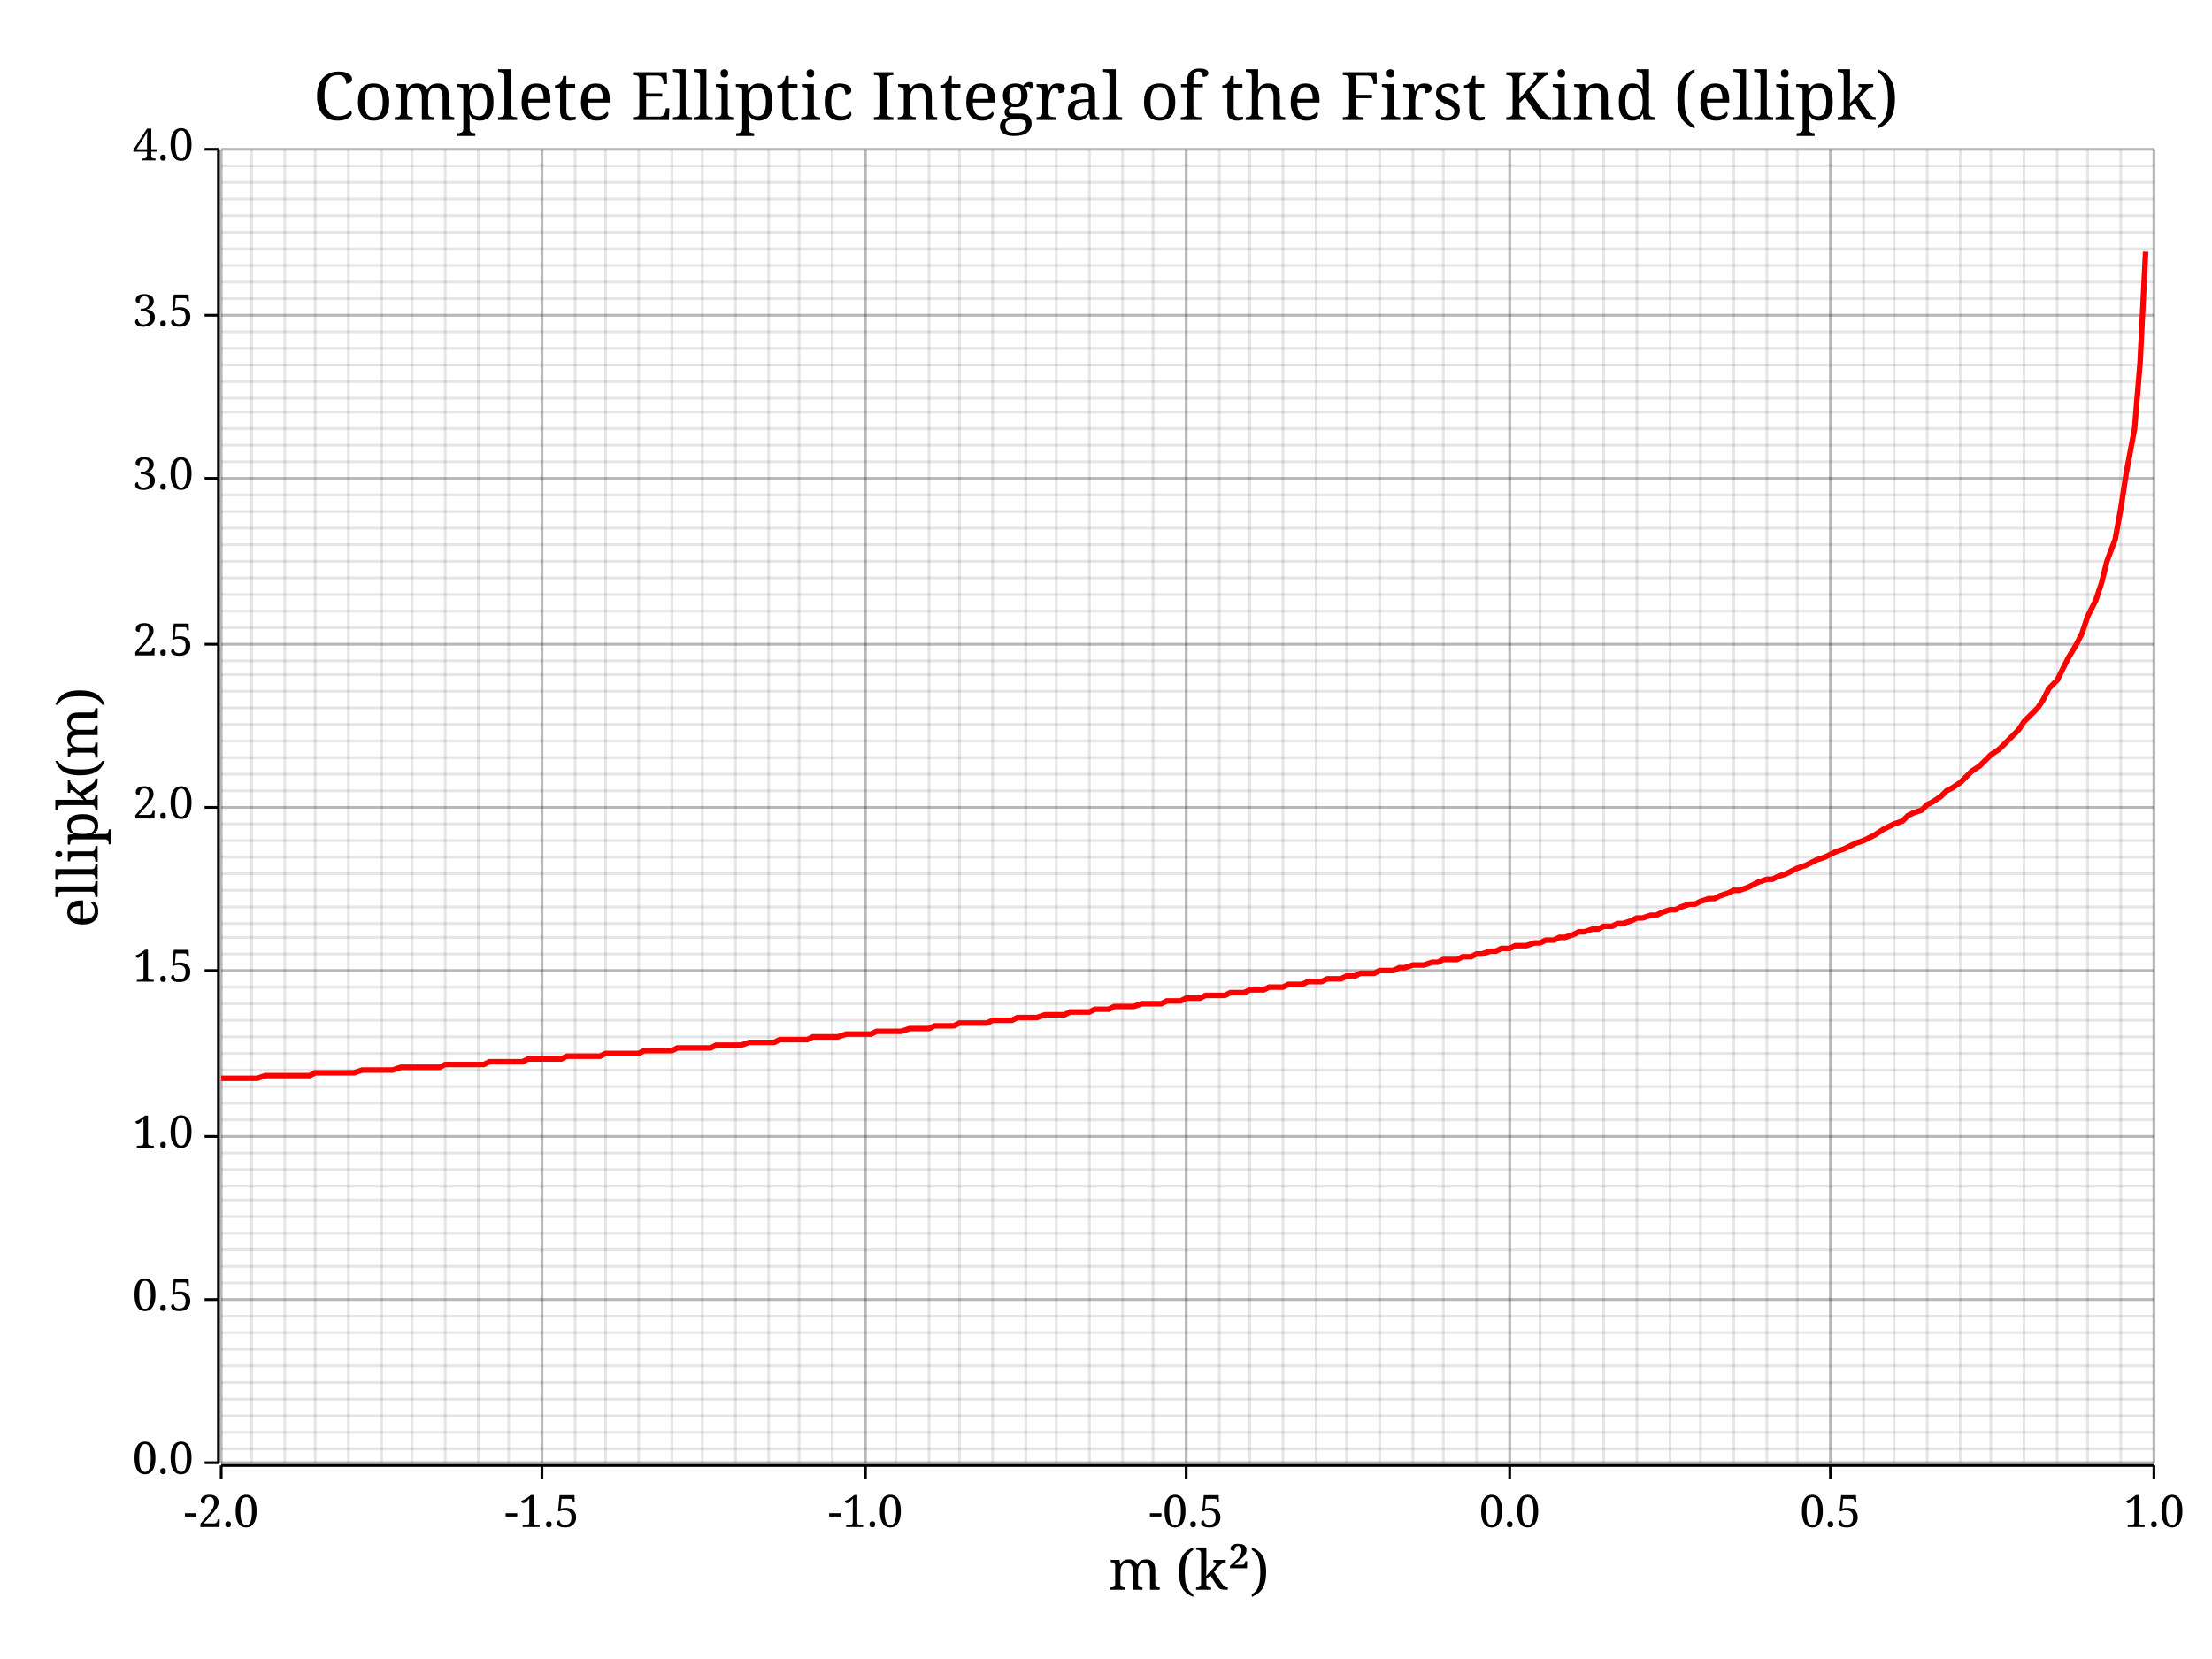
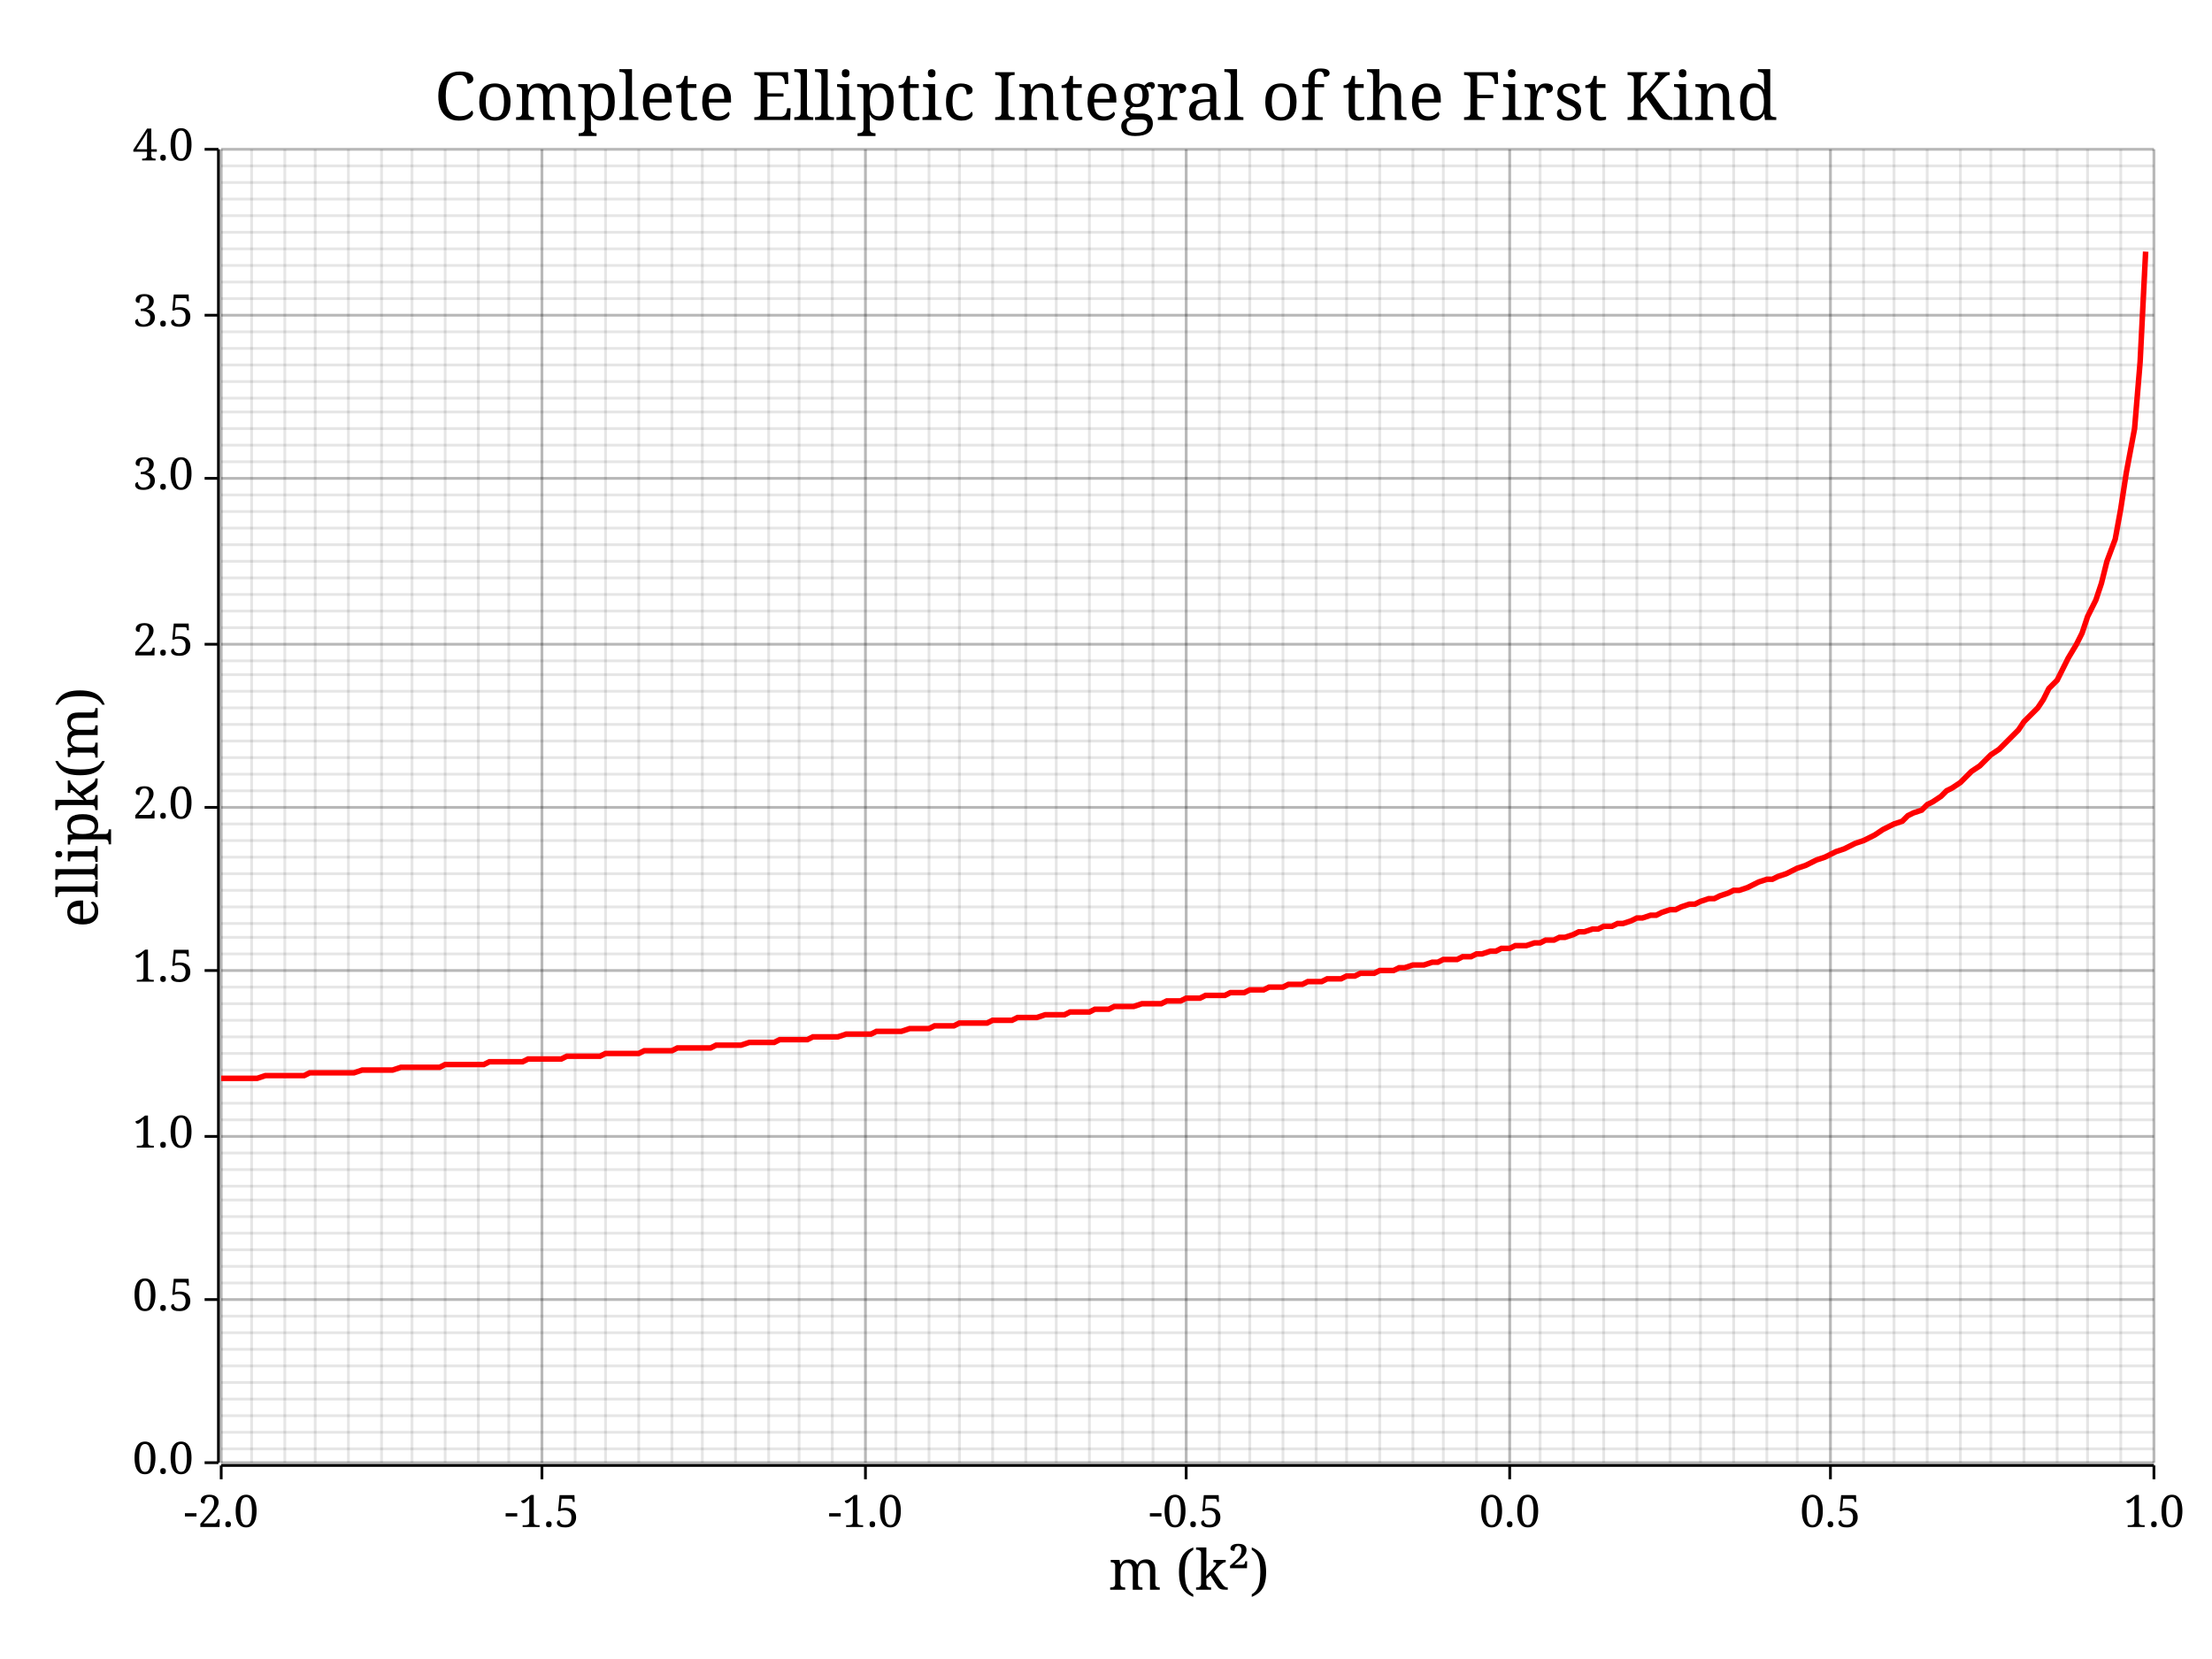
<svg xmlns="http://www.w3.org/2000/svg" width="800" height="600" viewBox="0 0 800 600">
  <rect x="0" y="0" width="800" height="600" opacity="1" fill="#FFFFFF" stroke="none" />
  <text x="400" y="25" dy="0.76em" text-anchor="middle" font-family="serif" font-size="24.194" opacity="1" fill="#000000">
- Complete Elliptic Integral of the First Kind (ellipk)
+ Complete Elliptic Integral of the First Kind
</text>
  <line opacity="0.1" stroke="#000000" stroke-width="1" x1="80" y1="529" x2="80" y2="54" />
  <line opacity="0.1" stroke="#000000" stroke-width="1" x1="91" y1="529" x2="91" y2="54" />
  <line opacity="0.1" stroke="#000000" stroke-width="1" x1="103" y1="529" x2="103" y2="54" />
  <line opacity="0.1" stroke="#000000" stroke-width="1" x1="114" y1="529" x2="114" y2="54" />
  <line opacity="0.1" stroke="#000000" stroke-width="1" x1="126" y1="529" x2="126" y2="54" />
  <line opacity="0.1" stroke="#000000" stroke-width="1" x1="138" y1="529" x2="138" y2="54" />
  <line opacity="0.1" stroke="#000000" stroke-width="1" x1="149" y1="529" x2="149" y2="54" />
  <line opacity="0.1" stroke="#000000" stroke-width="1" x1="161" y1="529" x2="161" y2="54" />
  <line opacity="0.1" stroke="#000000" stroke-width="1" x1="173" y1="529" x2="173" y2="54" />
  <line opacity="0.1" stroke="#000000" stroke-width="1" x1="184" y1="529" x2="184" y2="54" />
  <line opacity="0.1" stroke="#000000" stroke-width="1" x1="196" y1="529" x2="196" y2="54" />
  <line opacity="0.1" stroke="#000000" stroke-width="1" x1="208" y1="529" x2="208" y2="54" />
  <line opacity="0.1" stroke="#000000" stroke-width="1" x1="219" y1="529" x2="219" y2="54" />
  <line opacity="0.1" stroke="#000000" stroke-width="1" x1="231" y1="529" x2="231" y2="54" />
  <line opacity="0.1" stroke="#000000" stroke-width="1" x1="243" y1="529" x2="243" y2="54" />
  <line opacity="0.1" stroke="#000000" stroke-width="1" x1="254" y1="529" x2="254" y2="54" />
  <line opacity="0.1" stroke="#000000" stroke-width="1" x1="266" y1="529" x2="266" y2="54" />
  <line opacity="0.1" stroke="#000000" stroke-width="1" x1="278" y1="529" x2="278" y2="54" />
  <line opacity="0.1" stroke="#000000" stroke-width="1" x1="289" y1="529" x2="289" y2="54" />
  <line opacity="0.1" stroke="#000000" stroke-width="1" x1="301" y1="529" x2="301" y2="54" />
  <line opacity="0.1" stroke="#000000" stroke-width="1" x1="313" y1="529" x2="313" y2="54" />
  <line opacity="0.1" stroke="#000000" stroke-width="1" x1="324" y1="529" x2="324" y2="54" />
  <line opacity="0.1" stroke="#000000" stroke-width="1" x1="336" y1="529" x2="336" y2="54" />
  <line opacity="0.1" stroke="#000000" stroke-width="1" x1="347" y1="529" x2="347" y2="54" />
  <line opacity="0.1" stroke="#000000" stroke-width="1" x1="359" y1="529" x2="359" y2="54" />
  <line opacity="0.1" stroke="#000000" stroke-width="1" x1="371" y1="529" x2="371" y2="54" />
  <line opacity="0.1" stroke="#000000" stroke-width="1" x1="382" y1="529" x2="382" y2="54" />
  <line opacity="0.1" stroke="#000000" stroke-width="1" x1="394" y1="529" x2="394" y2="54" />
  <line opacity="0.1" stroke="#000000" stroke-width="1" x1="406" y1="529" x2="406" y2="54" />
  <line opacity="0.1" stroke="#000000" stroke-width="1" x1="417" y1="529" x2="417" y2="54" />
  <line opacity="0.1" stroke="#000000" stroke-width="1" x1="429" y1="529" x2="429" y2="54" />
  <line opacity="0.1" stroke="#000000" stroke-width="1" x1="441" y1="529" x2="441" y2="54" />
  <line opacity="0.1" stroke="#000000" stroke-width="1" x1="452" y1="529" x2="452" y2="54" />
  <line opacity="0.1" stroke="#000000" stroke-width="1" x1="464" y1="529" x2="464" y2="54" />
  <line opacity="0.1" stroke="#000000" stroke-width="1" x1="476" y1="529" x2="476" y2="54" />
  <line opacity="0.1" stroke="#000000" stroke-width="1" x1="487" y1="529" x2="487" y2="54" />
  <line opacity="0.1" stroke="#000000" stroke-width="1" x1="499" y1="529" x2="499" y2="54" />
  <line opacity="0.1" stroke="#000000" stroke-width="1" x1="511" y1="529" x2="511" y2="54" />
  <line opacity="0.1" stroke="#000000" stroke-width="1" x1="522" y1="529" x2="522" y2="54" />
  <line opacity="0.1" stroke="#000000" stroke-width="1" x1="534" y1="529" x2="534" y2="54" />
  <line opacity="0.1" stroke="#000000" stroke-width="1" x1="546" y1="529" x2="546" y2="54" />
  <line opacity="0.1" stroke="#000000" stroke-width="1" x1="557" y1="529" x2="557" y2="54" />
  <line opacity="0.1" stroke="#000000" stroke-width="1" x1="569" y1="529" x2="569" y2="54" />
  <line opacity="0.1" stroke="#000000" stroke-width="1" x1="580" y1="529" x2="580" y2="54" />
  <line opacity="0.1" stroke="#000000" stroke-width="1" x1="592" y1="529" x2="592" y2="54" />
  <line opacity="0.1" stroke="#000000" stroke-width="1" x1="604" y1="529" x2="604" y2="54" />
  <line opacity="0.1" stroke="#000000" stroke-width="1" x1="615" y1="529" x2="615" y2="54" />
  <line opacity="0.1" stroke="#000000" stroke-width="1" x1="627" y1="529" x2="627" y2="54" />
  <line opacity="0.1" stroke="#000000" stroke-width="1" x1="639" y1="529" x2="639" y2="54" />
  <line opacity="0.1" stroke="#000000" stroke-width="1" x1="650" y1="529" x2="650" y2="54" />
  <line opacity="0.1" stroke="#000000" stroke-width="1" x1="662" y1="529" x2="662" y2="54" />
  <line opacity="0.1" stroke="#000000" stroke-width="1" x1="674" y1="529" x2="674" y2="54" />
  <line opacity="0.1" stroke="#000000" stroke-width="1" x1="685" y1="529" x2="685" y2="54" />
  <line opacity="0.1" stroke="#000000" stroke-width="1" x1="697" y1="529" x2="697" y2="54" />
  <line opacity="0.1" stroke="#000000" stroke-width="1" x1="709" y1="529" x2="709" y2="54" />
  <line opacity="0.1" stroke="#000000" stroke-width="1" x1="720" y1="529" x2="720" y2="54" />
  <line opacity="0.1" stroke="#000000" stroke-width="1" x1="732" y1="529" x2="732" y2="54" />
  <line opacity="0.1" stroke="#000000" stroke-width="1" x1="744" y1="529" x2="744" y2="54" />
  <line opacity="0.1" stroke="#000000" stroke-width="1" x1="755" y1="529" x2="755" y2="54" />
  <line opacity="0.1" stroke="#000000" stroke-width="1" x1="767" y1="529" x2="767" y2="54" />
  <line opacity="0.1" stroke="#000000" stroke-width="1" x1="779" y1="529" x2="779" y2="54" />
  <line opacity="0.1" stroke="#000000" stroke-width="1" x1="80" y1="529" x2="779" y2="529" />
  <line opacity="0.1" stroke="#000000" stroke-width="1" x1="80" y1="524" x2="779" y2="524" />
  <line opacity="0.1" stroke="#000000" stroke-width="1" x1="80" y1="518" x2="779" y2="518" />
  <line opacity="0.1" stroke="#000000" stroke-width="1" x1="80" y1="512" x2="779" y2="512" />
  <line opacity="0.1" stroke="#000000" stroke-width="1" x1="80" y1="506" x2="779" y2="506" />
  <line opacity="0.1" stroke="#000000" stroke-width="1" x1="80" y1="500" x2="779" y2="500" />
  <line opacity="0.1" stroke="#000000" stroke-width="1" x1="80" y1="494" x2="779" y2="494" />
  <line opacity="0.1" stroke="#000000" stroke-width="1" x1="80" y1="488" x2="779" y2="488" />
  <line opacity="0.1" stroke="#000000" stroke-width="1" x1="80" y1="482" x2="779" y2="482" />
  <line opacity="0.1" stroke="#000000" stroke-width="1" x1="80" y1="476" x2="779" y2="476" />
  <line opacity="0.1" stroke="#000000" stroke-width="1" x1="80" y1="470" x2="779" y2="470" />
  <line opacity="0.1" stroke="#000000" stroke-width="1" x1="80" y1="464" x2="779" y2="464" />
  <line opacity="0.1" stroke="#000000" stroke-width="1" x1="80" y1="458" x2="779" y2="458" />
  <line opacity="0.1" stroke="#000000" stroke-width="1" x1="80" y1="452" x2="779" y2="452" />
  <line opacity="0.1" stroke="#000000" stroke-width="1" x1="80" y1="446" x2="779" y2="446" />
  <line opacity="0.1" stroke="#000000" stroke-width="1" x1="80" y1="440" x2="779" y2="440" />
  <line opacity="0.1" stroke="#000000" stroke-width="1" x1="80" y1="434" x2="779" y2="434" />
  <line opacity="0.1" stroke="#000000" stroke-width="1" x1="80" y1="429" x2="779" y2="429" />
  <line opacity="0.1" stroke="#000000" stroke-width="1" x1="80" y1="423" x2="779" y2="423" />
  <line opacity="0.1" stroke="#000000" stroke-width="1" x1="80" y1="417" x2="779" y2="417" />
  <line opacity="0.1" stroke="#000000" stroke-width="1" x1="80" y1="411" x2="779" y2="411" />
  <line opacity="0.1" stroke="#000000" stroke-width="1" x1="80" y1="405" x2="779" y2="405" />
  <line opacity="0.1" stroke="#000000" stroke-width="1" x1="80" y1="399" x2="779" y2="399" />
  <line opacity="0.1" stroke="#000000" stroke-width="1" x1="80" y1="393" x2="779" y2="393" />
  <line opacity="0.1" stroke="#000000" stroke-width="1" x1="80" y1="387" x2="779" y2="387" />
  <line opacity="0.1" stroke="#000000" stroke-width="1" x1="80" y1="381" x2="779" y2="381" />
  <line opacity="0.1" stroke="#000000" stroke-width="1" x1="80" y1="375" x2="779" y2="375" />
  <line opacity="0.1" stroke="#000000" stroke-width="1" x1="80" y1="369" x2="779" y2="369" />
  <line opacity="0.1" stroke="#000000" stroke-width="1" x1="80" y1="363" x2="779" y2="363" />
  <line opacity="0.1" stroke="#000000" stroke-width="1" x1="80" y1="357" x2="779" y2="357" />
  <line opacity="0.1" stroke="#000000" stroke-width="1" x1="80" y1="351" x2="779" y2="351" />
  <line opacity="0.1" stroke="#000000" stroke-width="1" x1="80" y1="345" x2="779" y2="345" />
  <line opacity="0.1" stroke="#000000" stroke-width="1" x1="80" y1="339" x2="779" y2="339" />
  <line opacity="0.1" stroke="#000000" stroke-width="1" x1="80" y1="334" x2="779" y2="334" />
  <line opacity="0.1" stroke="#000000" stroke-width="1" x1="80" y1="328" x2="779" y2="328" />
  <line opacity="0.1" stroke="#000000" stroke-width="1" x1="80" y1="322" x2="779" y2="322" />
  <line opacity="0.1" stroke="#000000" stroke-width="1" x1="80" y1="316" x2="779" y2="316" />
  <line opacity="0.1" stroke="#000000" stroke-width="1" x1="80" y1="310" x2="779" y2="310" />
  <line opacity="0.1" stroke="#000000" stroke-width="1" x1="80" y1="304" x2="779" y2="304" />
  <line opacity="0.1" stroke="#000000" stroke-width="1" x1="80" y1="298" x2="779" y2="298" />
  <line opacity="0.1" stroke="#000000" stroke-width="1" x1="80" y1="292" x2="779" y2="292" />
  <line opacity="0.1" stroke="#000000" stroke-width="1" x1="80" y1="286" x2="779" y2="286" />
  <line opacity="0.1" stroke="#000000" stroke-width="1" x1="80" y1="280" x2="779" y2="280" />
  <line opacity="0.1" stroke="#000000" stroke-width="1" x1="80" y1="274" x2="779" y2="274" />
  <line opacity="0.1" stroke="#000000" stroke-width="1" x1="80" y1="268" x2="779" y2="268" />
  <line opacity="0.1" stroke="#000000" stroke-width="1" x1="80" y1="262" x2="779" y2="262" />
  <line opacity="0.1" stroke="#000000" stroke-width="1" x1="80" y1="256" x2="779" y2="256" />
  <line opacity="0.1" stroke="#000000" stroke-width="1" x1="80" y1="250" x2="779" y2="250" />
  <line opacity="0.1" stroke="#000000" stroke-width="1" x1="80" y1="244" x2="779" y2="244" />
  <line opacity="0.1" stroke="#000000" stroke-width="1" x1="80" y1="239" x2="779" y2="239" />
  <line opacity="0.1" stroke="#000000" stroke-width="1" x1="80" y1="233" x2="779" y2="233" />
  <line opacity="0.1" stroke="#000000" stroke-width="1" x1="80" y1="227" x2="779" y2="227" />
  <line opacity="0.1" stroke="#000000" stroke-width="1" x1="80" y1="221" x2="779" y2="221" />
  <line opacity="0.1" stroke="#000000" stroke-width="1" x1="80" y1="215" x2="779" y2="215" />
  <line opacity="0.1" stroke="#000000" stroke-width="1" x1="80" y1="209" x2="779" y2="209" />
  <line opacity="0.1" stroke="#000000" stroke-width="1" x1="80" y1="203" x2="779" y2="203" />
  <line opacity="0.1" stroke="#000000" stroke-width="1" x1="80" y1="197" x2="779" y2="197" />
  <line opacity="0.1" stroke="#000000" stroke-width="1" x1="80" y1="191" x2="779" y2="191" />
  <line opacity="0.1" stroke="#000000" stroke-width="1" x1="80" y1="185" x2="779" y2="185" />
  <line opacity="0.1" stroke="#000000" stroke-width="1" x1="80" y1="179" x2="779" y2="179" />
  <line opacity="0.1" stroke="#000000" stroke-width="1" x1="80" y1="173" x2="779" y2="173" />
  <line opacity="0.1" stroke="#000000" stroke-width="1" x1="80" y1="167" x2="779" y2="167" />
  <line opacity="0.1" stroke="#000000" stroke-width="1" x1="80" y1="161" x2="779" y2="161" />
  <line opacity="0.1" stroke="#000000" stroke-width="1" x1="80" y1="155" x2="779" y2="155" />
  <line opacity="0.1" stroke="#000000" stroke-width="1" x1="80" y1="149" x2="779" y2="149" />
  <line opacity="0.1" stroke="#000000" stroke-width="1" x1="80" y1="144" x2="779" y2="144" />
  <line opacity="0.1" stroke="#000000" stroke-width="1" x1="80" y1="138" x2="779" y2="138" />
  <line opacity="0.1" stroke="#000000" stroke-width="1" x1="80" y1="132" x2="779" y2="132" />
  <line opacity="0.1" stroke="#000000" stroke-width="1" x1="80" y1="126" x2="779" y2="126" />
  <line opacity="0.1" stroke="#000000" stroke-width="1" x1="80" y1="120" x2="779" y2="120" />
  <line opacity="0.1" stroke="#000000" stroke-width="1" x1="80" y1="114" x2="779" y2="114" />
  <line opacity="0.1" stroke="#000000" stroke-width="1" x1="80" y1="108" x2="779" y2="108" />
  <line opacity="0.1" stroke="#000000" stroke-width="1" x1="80" y1="102" x2="779" y2="102" />
  <line opacity="0.1" stroke="#000000" stroke-width="1" x1="80" y1="96" x2="779" y2="96" />
  <line opacity="0.1" stroke="#000000" stroke-width="1" x1="80" y1="90" x2="779" y2="90" />
  <line opacity="0.1" stroke="#000000" stroke-width="1" x1="80" y1="84" x2="779" y2="84" />
  <line opacity="0.1" stroke="#000000" stroke-width="1" x1="80" y1="78" x2="779" y2="78" />
  <line opacity="0.1" stroke="#000000" stroke-width="1" x1="80" y1="72" x2="779" y2="72" />
  <line opacity="0.1" stroke="#000000" stroke-width="1" x1="80" y1="66" x2="779" y2="66" />
  <line opacity="0.1" stroke="#000000" stroke-width="1" x1="80" y1="60" x2="779" y2="60" />
  <line opacity="0.1" stroke="#000000" stroke-width="1" x1="80" y1="54" x2="779" y2="54" />
  <text x="20" y="292" dy="0.76em" text-anchor="middle" font-family="serif" font-size="20.161" opacity="1" fill="#000000" transform="rotate(270, 20, 292)">
ellipk(m)
</text>
  <text x="430" y="580" dy="-0.5ex" text-anchor="middle" font-family="serif" font-size="20.161" opacity="1" fill="#000000">
m (k²)
</text>
  <line opacity="0.2" stroke="#000000" stroke-width="1" x1="80" y1="529" x2="80" y2="54" />
  <line opacity="0.2" stroke="#000000" stroke-width="1" x1="196" y1="529" x2="196" y2="54" />
  <line opacity="0.2" stroke="#000000" stroke-width="1" x1="313" y1="529" x2="313" y2="54" />
  <line opacity="0.2" stroke="#000000" stroke-width="1" x1="429" y1="529" x2="429" y2="54" />
  <line opacity="0.2" stroke="#000000" stroke-width="1" x1="546" y1="529" x2="546" y2="54" />
  <line opacity="0.2" stroke="#000000" stroke-width="1" x1="662" y1="529" x2="662" y2="54" />
  <line opacity="0.2" stroke="#000000" stroke-width="1" x1="779" y1="529" x2="779" y2="54" />
  <line opacity="0.2" stroke="#000000" stroke-width="1" x1="80" y1="529" x2="779" y2="529" />
  <line opacity="0.2" stroke="#000000" stroke-width="1" x1="80" y1="470" x2="779" y2="470" />
  <line opacity="0.2" stroke="#000000" stroke-width="1" x1="80" y1="411" x2="779" y2="411" />
  <line opacity="0.2" stroke="#000000" stroke-width="1" x1="80" y1="351" x2="779" y2="351" />
  <line opacity="0.2" stroke="#000000" stroke-width="1" x1="80" y1="292" x2="779" y2="292" />
  <line opacity="0.2" stroke="#000000" stroke-width="1" x1="80" y1="233" x2="779" y2="233" />
  <line opacity="0.2" stroke="#000000" stroke-width="1" x1="80" y1="173" x2="779" y2="173" />
  <line opacity="0.2" stroke="#000000" stroke-width="1" x1="80" y1="114" x2="779" y2="114" />
  <line opacity="0.2" stroke="#000000" stroke-width="1" x1="80" y1="54" x2="779" y2="54" />
  <polyline fill="none" opacity="1" stroke="#000000" stroke-width="1" points="79,54 79,529 " />
  <text x="70" y="529" dy="0.5ex" text-anchor="end" font-family="serif" font-size="16.129" opacity="1" fill="#000000">
0.0
</text>
  <polyline fill="none" opacity="1" stroke="#000000" stroke-width="1" points="74,529 79,529 " />
  <text x="70" y="470" dy="0.5ex" text-anchor="end" font-family="serif" font-size="16.129" opacity="1" fill="#000000">
0.5
</text>
  <polyline fill="none" opacity="1" stroke="#000000" stroke-width="1" points="74,470 79,470 " />
  <text x="70" y="411" dy="0.5ex" text-anchor="end" font-family="serif" font-size="16.129" opacity="1" fill="#000000">
1.0
</text>
  <polyline fill="none" opacity="1" stroke="#000000" stroke-width="1" points="74,411 79,411 " />
  <text x="70" y="351" dy="0.5ex" text-anchor="end" font-family="serif" font-size="16.129" opacity="1" fill="#000000">
1.5
</text>
  <polyline fill="none" opacity="1" stroke="#000000" stroke-width="1" points="74,351 79,351 " />
  <text x="70" y="292" dy="0.5ex" text-anchor="end" font-family="serif" font-size="16.129" opacity="1" fill="#000000">
2.0
</text>
  <polyline fill="none" opacity="1" stroke="#000000" stroke-width="1" points="74,292 79,292 " />
  <text x="70" y="233" dy="0.5ex" text-anchor="end" font-family="serif" font-size="16.129" opacity="1" fill="#000000">
2.5
</text>
  <polyline fill="none" opacity="1" stroke="#000000" stroke-width="1" points="74,233 79,233 " />
  <text x="70" y="173" dy="0.5ex" text-anchor="end" font-family="serif" font-size="16.129" opacity="1" fill="#000000">
3.0
</text>
  <polyline fill="none" opacity="1" stroke="#000000" stroke-width="1" points="74,173 79,173 " />
  <text x="70" y="114" dy="0.5ex" text-anchor="end" font-family="serif" font-size="16.129" opacity="1" fill="#000000">
3.5
</text>
  <polyline fill="none" opacity="1" stroke="#000000" stroke-width="1" points="74,114 79,114 " />
  <text x="70" y="54" dy="0.5ex" text-anchor="end" font-family="serif" font-size="16.129" opacity="1" fill="#000000">
4.0
</text>
  <polyline fill="none" opacity="1" stroke="#000000" stroke-width="1" points="74,54 79,54 " />
  <polyline fill="none" opacity="1" stroke="#000000" stroke-width="1" points="80,530 779,530 " />
  <text x="80" y="540" dy="0.76em" text-anchor="middle" font-family="serif" font-size="16.129" opacity="1" fill="#000000">
-2.0
</text>
  <polyline fill="none" opacity="1" stroke="#000000" stroke-width="1" points="80,530 80,535 " />
  <text x="196" y="540" dy="0.76em" text-anchor="middle" font-family="serif" font-size="16.129" opacity="1" fill="#000000">
-1.5
</text>
  <polyline fill="none" opacity="1" stroke="#000000" stroke-width="1" points="196,530 196,535 " />
  <text x="313" y="540" dy="0.76em" text-anchor="middle" font-family="serif" font-size="16.129" opacity="1" fill="#000000">
-1.0
</text>
  <polyline fill="none" opacity="1" stroke="#000000" stroke-width="1" points="313,530 313,535 " />
  <text x="429" y="540" dy="0.76em" text-anchor="middle" font-family="serif" font-size="16.129" opacity="1" fill="#000000">
-0.5
</text>
  <polyline fill="none" opacity="1" stroke="#000000" stroke-width="1" points="429,530 429,535 " />
  <text x="546" y="540" dy="0.76em" text-anchor="middle" font-family="serif" font-size="16.129" opacity="1" fill="#000000">
0.0
</text>
  <polyline fill="none" opacity="1" stroke="#000000" stroke-width="1" points="546,530 546,535 " />
  <text x="662" y="540" dy="0.76em" text-anchor="middle" font-family="serif" font-size="16.129" opacity="1" fill="#000000">
0.5
</text>
  <polyline fill="none" opacity="1" stroke="#000000" stroke-width="1" points="662,530 662,535 " />
  <text x="779" y="540" dy="0.76em" text-anchor="middle" font-family="serif" font-size="16.129" opacity="1" fill="#000000">
1.0
</text>
  <polyline fill="none" opacity="1" stroke="#000000" stroke-width="1" points="779,530 779,535 " />
-   <polyline fill="none" opacity="1" stroke="#FF0000" stroke-width="2" points="80,390 82,390 84,390 86,390 89,390 91,390 93,390 96,389 98,389 100,389 103,389 105,389 107,389 110,389 112,389 114,388 117,388 119,388 121,388 124,388 126,388 128,388 131,387 133,387 135,387 138,387 140,387 142,387 145,386 147,386 149,386 152,386 154,386 156,386 159,386 161,385 163,385 166,385 168,385 170,385 173,385 175,385 177,384 180,384 182,384 184,384 187,384 189,384 191,383 194,383 196,383 198,383 201,383 203,383 205,382 208,382 210,382 212,382 215,382 217,382 219,381 222,381 224,381 226,381 229,381 231,381 233,380 236,380 238,380 240,380 243,380 245,379 247,379 250,379 252,379 254,379 257,379 259,378 261,378 264,378 266,378 268,378 271,377 273,377 275,377 278,377 280,377 282,376 285,376 287,376 289,376 292,376 294,375 296,375 299,375 301,375 303,375 306,374 308,374 310,374 313,374 315,374 317,373 319,373 322,373 324,373 326,373 329,372 331,372 333,372 336,372 338,371 340,371 343,371 345,371 347,370 350,370 352,370 354,370 357,370 359,369 361,369 364,369 366,369 368,368 371,368 373,368 375,368 378,367 380,367 382,367 385,367 387,366 389,366 392,366 394,366 396,365 399,365 401,365 403,364 406,364 408,364 410,364 413,363 415,363 417,363 420,363 422,362 424,362 427,362 429,361 431,361 434,361 436,360 438,360 441,360 443,360 445,359 448,359 450,359 452,358 455,358 457,358 459,357 462,357 464,357 466,356 469,356 471,356 473,355 476,355 478,355 480,354 483,354 485,354 487,353 490,353 492,352 494,352 497,352 499,351 501,351 504,351 506,350 508,350 511,349 513,349 515,349 518,348 520,348 522,347 525,347 527,347 529,346 532,346 534,345 536,345 539,344 541,344 543,343 546,343 548,342 550,342 552,342 555,341 557,341 559,340 562,340 564,339 566,339 569,338 571,337 573,337 576,336 578,336 580,335 583,335 585,334 587,334 590,333 592,332 594,332 597,331 599,331 601,330 604,329 606,329 608,328 611,327 613,327 615,326 618,325 620,325 622,324 625,323 627,322 629,322 632,321 634,320 636,319 639,318 641,318 643,317 646,316 648,315 650,314 653,313 655,312 657,311 660,310 662,309 664,308 667,307 669,306 671,305 674,304 676,303 678,302 681,300 683,299 685,298 688,297 690,295 692,294 695,293 697,291 699,290 702,288 704,286 706,285 709,283 711,281 713,279 716,277 718,275 720,273 723,271 725,269 727,267 730,264 732,261 734,259 737,256 739,253 741,249 744,246 746,242 748,238 751,233 753,229 755,223 758,217 760,211 762,203 765,195 767,184 769,171 772,155 774,131 776,91 " />
+   <polyline fill="none" opacity="1" stroke="#FF0000" stroke-width="2" points="80,390 82,390 84,390 86,390 89,390 91,390 93,390 96,389 98,389 100,389 103,389 105,389 107,389 110,389 112,388 114,388 117,388 119,388 121,388 124,388 126,388 128,388 131,387 133,387 135,387 138,387 140,387 142,387 145,386 147,386 149,386 152,386 154,386 156,386 159,386 161,385 163,385 166,385 168,385 170,385 173,385 175,385 177,384 180,384 182,384 184,384 187,384 189,384 191,383 194,383 196,383 198,383 201,383 203,383 205,382 208,382 210,382 212,382 215,382 217,382 219,381 222,381 224,381 226,381 229,381 231,381 233,380 236,380 238,380 240,380 243,380 245,379 247,379 250,379 252,379 254,379 257,379 259,378 261,378 264,378 266,378 268,378 271,377 273,377 275,377 278,377 280,377 282,376 285,376 287,376 289,376 292,376 294,375 296,375 299,375 301,375 303,375 306,374 308,374 310,374 313,374 315,374 317,373 319,373 322,373 324,373 326,373 329,372 331,372 333,372 336,372 338,371 340,371 343,371 345,371 347,370 350,370 352,370 354,370 357,370 359,369 361,369 364,369 366,369 368,368 371,368 373,368 375,368 378,367 380,367 382,367 385,367 387,366 389,366 392,366 394,366 396,365 399,365 401,365 403,364 406,364 408,364 410,364 413,363 415,363 417,363 420,363 422,362 424,362 427,362 429,361 431,361 434,361 436,360 438,360 441,360 443,360 445,359 448,359 450,359 452,358 455,358 457,358 459,357 462,357 464,357 466,356 469,356 471,356 473,355 476,355 478,355 480,354 483,354 485,354 487,353 490,353 492,352 494,352 497,352 499,351 501,351 504,351 506,350 508,350 511,349 513,349 515,349 518,348 520,348 522,347 525,347 527,347 529,346 532,346 534,345 536,345 539,344 541,344 543,343 546,343 548,342 550,342 552,342 555,341 557,341 559,340 562,340 564,339 566,339 569,338 571,337 573,337 576,336 578,336 580,335 583,335 585,334 587,334 590,333 592,332 594,332 597,331 599,331 601,330 604,329 606,329 608,328 611,327 613,327 615,326 618,325 620,325 622,324 625,323 627,322 629,322 632,321 634,320 636,319 639,318 641,318 643,317 646,316 648,315 650,314 653,313 655,312 657,311 660,310 662,309 664,308 667,307 669,306 671,305 674,304 676,303 678,302 681,300 683,299 685,298 688,297 690,295 692,294 695,293 697,291 699,290 702,288 704,286 706,285 709,283 711,281 713,279 716,277 718,275 720,273 723,271 725,269 727,267 730,264 732,261 734,259 737,256 739,253 741,249 744,246 746,242 748,238 751,233 753,229 755,223 758,217 760,211 762,203 765,195 767,184 769,171 772,155 774,131 776,91 " />
</svg>
